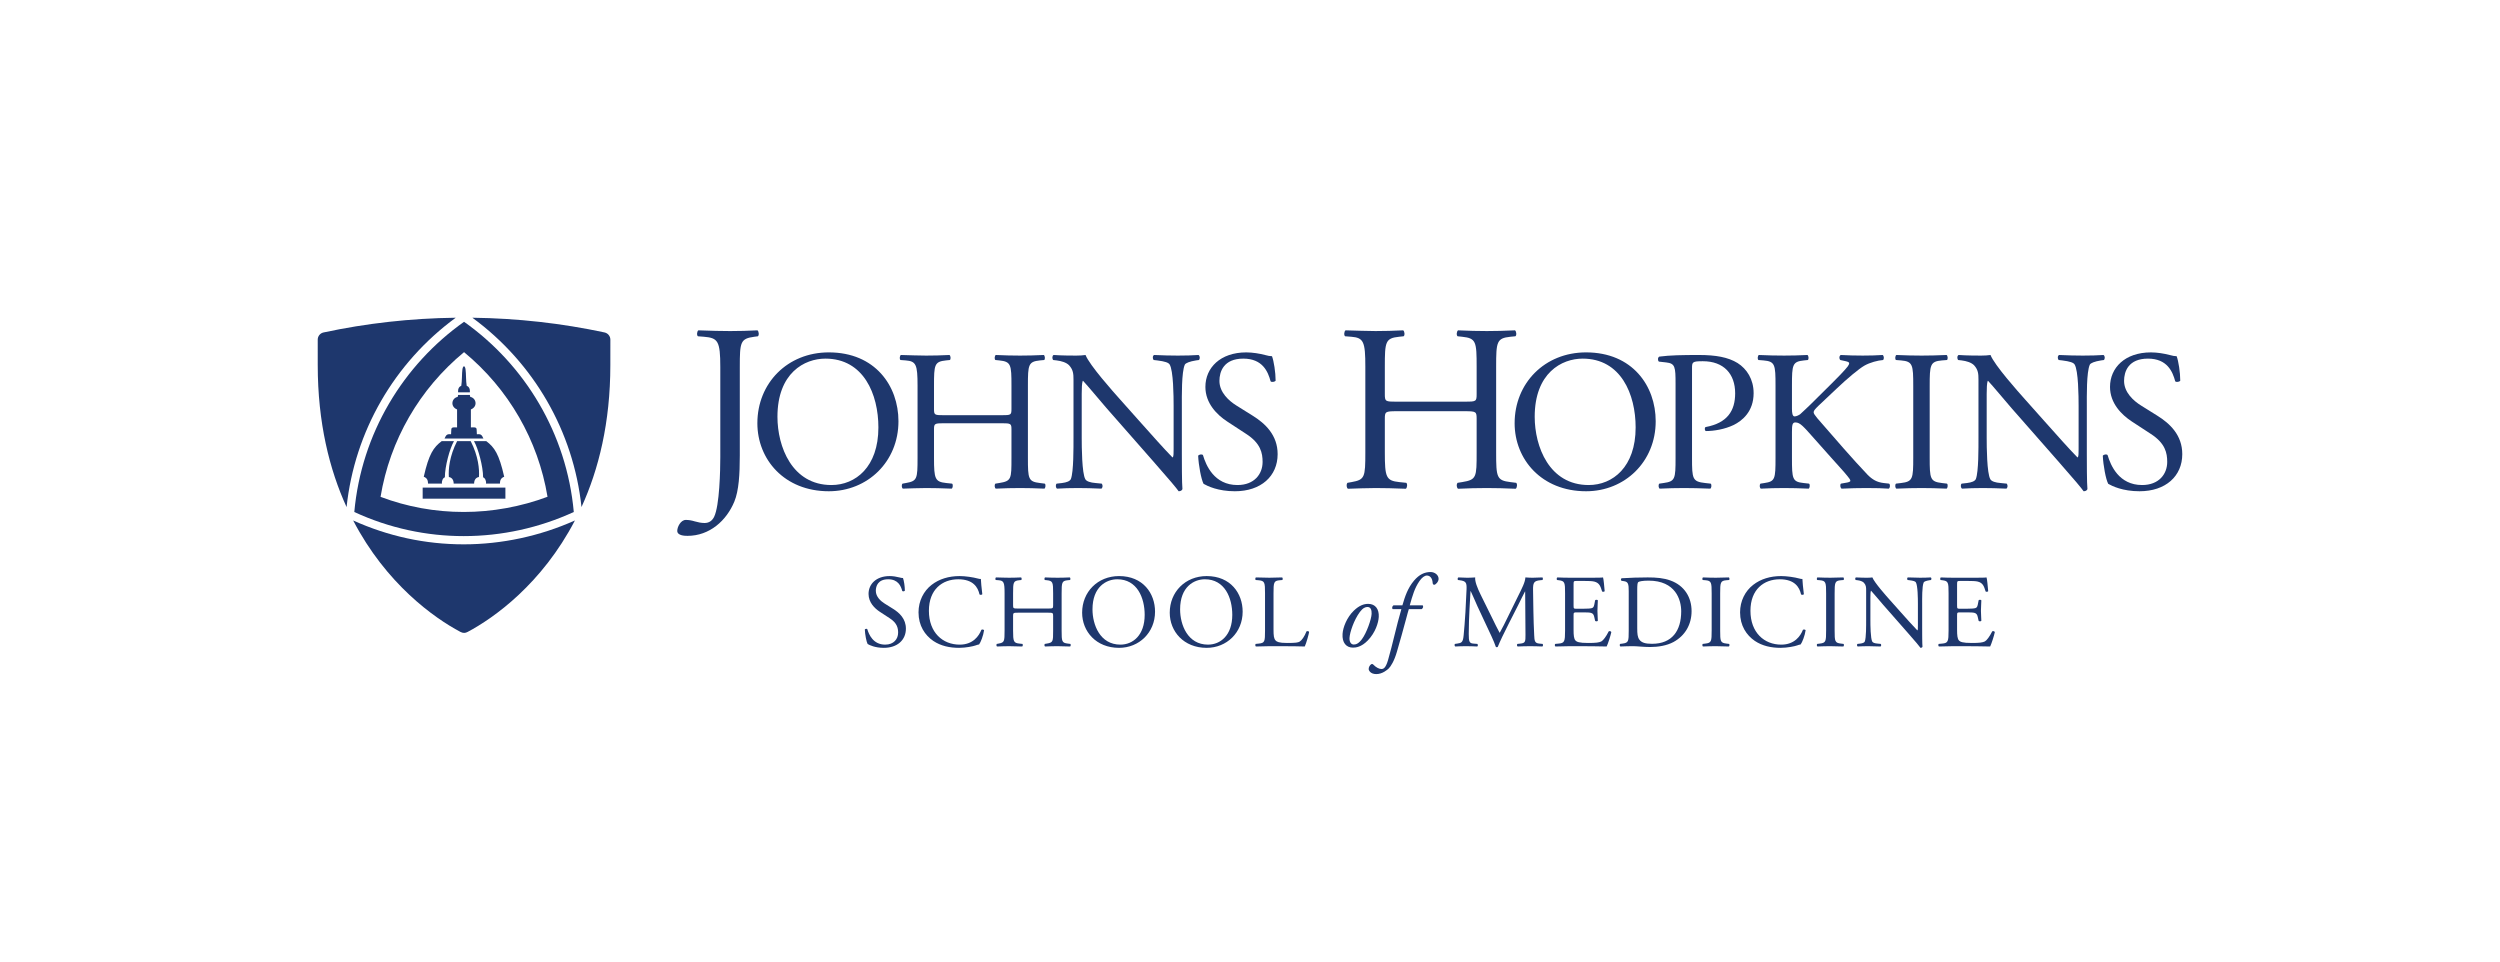
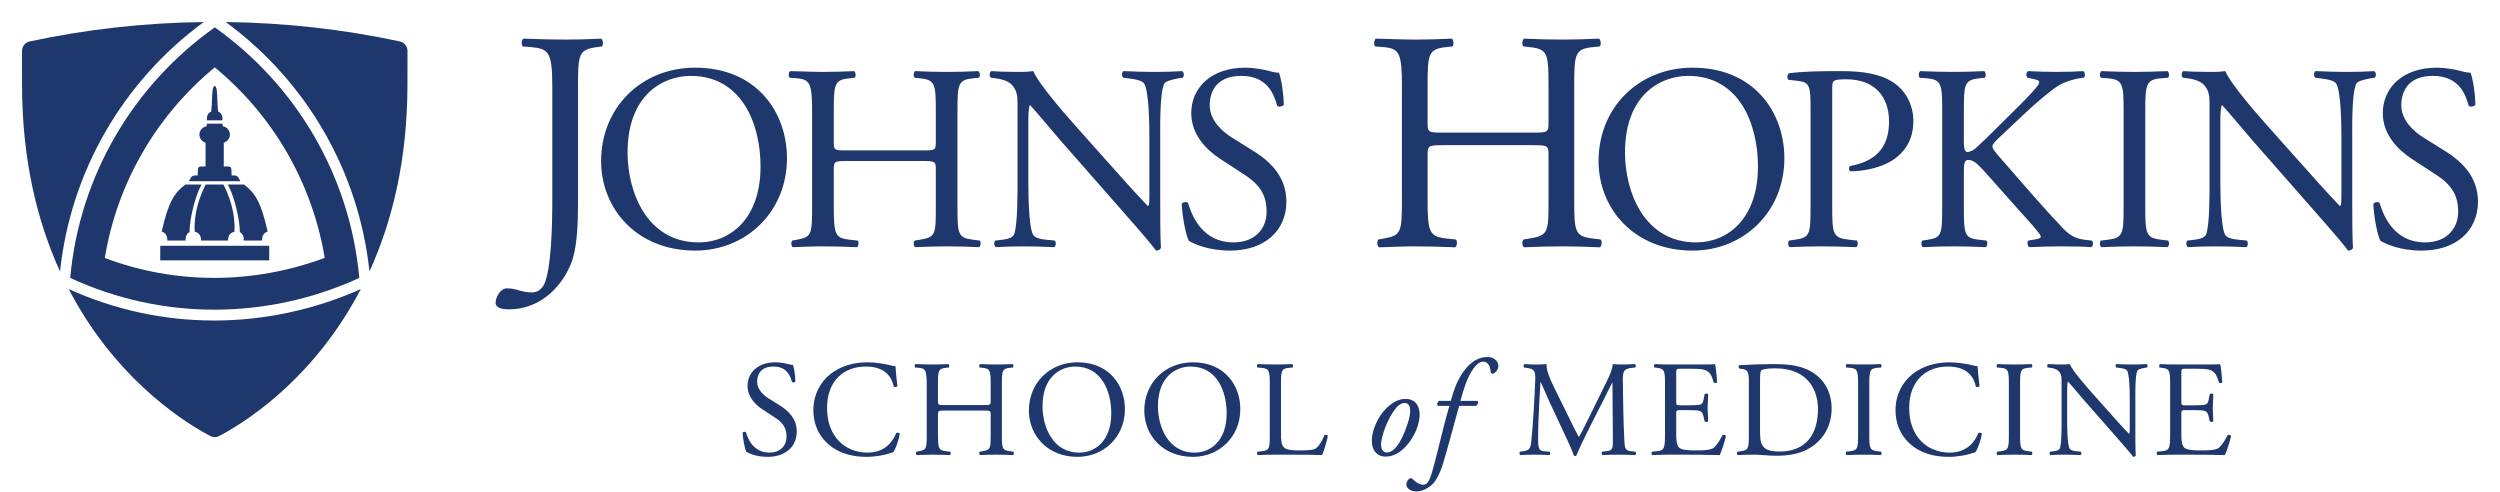
- <svg xmlns="http://www.w3.org/2000/svg" width="100%" height="100%" viewBox="0 0 299 115" version="1.1" xml:space="preserve" style="fill-rule:evenodd;clip-rule:evenodd;stroke-linejoin:round;stroke-miterlimit:2;">
+ <svg xmlns="http://www.w3.org/2000/svg" width="100%" height="100%" viewBox="36 36 227 44.6" version="1.1" xml:space="preserve" style="fill-rule:evenodd;clip-rule:evenodd;stroke-linejoin:round;stroke-miterlimit:2;">
  <g>
    <g>
      <path d="M72.3,39.762L72.288,39.757C67.189,38.667 61.906,38.067 56.497,38C63.861,43.402 68.586,51.6 69.547,60.646C71.595,56.157 72.997,50.558 72.997,43.658L73,40.62C73,40.197 72.698,39.844 72.3,39.762Z" style="fill:rgb(30,55,109);fill-rule:nonzero;" />
      <path d="M42.238,62.248C46.179,69.821 51.904,73.899 55.058,75.571C55.39,75.748 55.656,75.728 55.934,75.574C59.089,73.903 64.817,69.824 68.761,62.247C64.599,64.112 60.01,65.103 55.463,65.103C50.869,65.103 46.423,64.138 42.238,62.248Z" style="fill:rgb(30,55,109);fill-rule:nonzero;" />
      <path d="M54.503,38C49.085,38.066 43.796,38.669 38.689,39.763L38.667,39.769C38.283,39.862 38,40.208 38,40.621L38.001,43.659C38.001,50.56 39.402,56.159 41.451,60.648C42.411,51.604 47.137,43.403 54.503,38Z" style="fill:rgb(30,55,109);fill-rule:nonzero;" />
      <path d="M55.501,42.116C60.821,46.503 64.362,52.639 65.483,59.415C62.285,60.608 58.858,61.231 55.462,61.231C52.033,61.231 48.694,60.623 45.514,59.423C46.632,52.645 50.175,46.507 55.501,42.116ZM42.375,61.235C46.587,63.184 51.049,64.118 55.462,64.118C60.011,64.118 64.506,63.126 68.625,61.235C67.774,51.847 62.785,43.647 55.501,38.485C48.216,43.647 43.224,51.847 42.375,61.235Z" style="fill:rgb(30,55,109);fill-rule:nonzero;" />
      <rect x="50.551" y="58.317" width="9.895" height="1.325" style="fill:rgb(30,55,109);fill-rule:nonzero;" />
      <path d="M54.794,46.924L56.193,46.924C56.193,46.924 56.294,46.313 55.818,46.143C55.717,45.6 55.751,44.647 55.681,44.206C55.663,43.996 55.58,43.809 55.493,43.803C55.405,43.809 55.323,43.996 55.302,44.206C55.235,44.647 55.268,45.6 55.168,46.143C54.691,46.313 54.794,46.924 54.794,46.924Z" style="fill:rgb(30,55,109);fill-rule:nonzero;" />
      <path d="M53.165,52.45L57.819,52.45C57.717,52.279 57.681,52.074 57.477,51.971C57.342,51.903 57.033,51.938 57.033,51.938C56.965,51.153 57.171,51.086 56.318,51.118L56.318,48.97C57.171,48.629 56.965,47.606 56.25,47.47C56.215,47.434 56.215,47.231 56.183,47.231L54.802,47.231C54.77,47.231 54.77,47.434 54.735,47.47C54.018,47.606 53.814,48.629 54.666,48.97L54.666,51.118C53.814,51.086 54.018,51.153 53.949,51.938C53.949,51.938 53.644,51.903 53.506,51.971C53.302,52.074 53.268,52.279 53.165,52.45Z" style="fill:rgb(30,55,109);fill-rule:nonzero;" />
      <path d="M51.194,57.838L52.865,57.838C52.796,57.565 52.966,57.156 53.206,57.088C53.206,55.791 53.785,53.644 54.297,52.756L52.831,52.756C51.842,53.506 51.298,54.291 50.682,57.02C51.058,57.156 51.194,57.428 51.194,57.838Z" style="fill:rgb(30,55,109);fill-rule:nonzero;" />
      <path d="M57.779,57.088C58.015,57.156 58.187,57.565 58.12,57.838L59.79,57.838C59.79,57.428 59.926,57.156 60.302,57.02C59.687,54.291 59.143,53.506 58.154,52.756L56.687,52.756C57.199,53.644 57.779,55.791 57.779,57.088Z" style="fill:rgb(30,55,109);fill-rule:nonzero;" />
      <path d="M56.293,52.756L54.674,52.756C53.752,54.563 53.616,56.133 53.684,57.053C53.956,57.088 54.26,57.305 54.26,57.838L56.704,57.838C56.704,57.305 57.008,57.088 57.281,57.053C57.35,56.133 57.214,54.563 56.293,52.756Z" style="fill:rgb(30,55,109);fill-rule:nonzero;" />
    </g>
    <g>
      <path d="M86.148,43.918C86.148,40.76 85.863,40.418 84.185,40.275L83.474,40.22C83.302,40.105 83.361,39.595 83.531,39.508C85.182,39.564 86.148,39.595 87.342,39.595C88.48,39.595 89.448,39.564 90.585,39.508C90.757,39.595 90.814,40.105 90.642,40.22L90.217,40.275C88.539,40.504 88.48,40.902 88.48,43.918L88.48,54.474C88.48,56.72 88.367,58.682 87.827,59.991C86.887,62.268 84.868,64.088 82.223,64.088C81.881,64.088 81,64.06 81,63.491C81,63.007 81.425,62.182 82.022,62.182C82.364,62.182 82.706,62.239 83.076,62.352C83.474,62.467 83.873,62.551 84.27,62.551C84.868,62.551 85.21,62.211 85.408,61.814C86.062,60.475 86.148,56.207 86.148,54.672L86.148,43.918Z" style="fill:rgb(30,55,109);fill-rule:nonzero;" />
      <path d="M105.056,51.122C105.056,47.163 103.303,42.891 98.718,42.891C96.222,42.891 92.983,44.595 92.983,49.851C92.983,53.4 94.711,58.01 99.439,58.01C102.32,58.01 105.056,55.851 105.056,51.122ZM90.581,50.619C90.581,45.818 94.183,42.145 99.126,42.145C104.671,42.145 107.456,46.155 107.456,50.378C107.456,55.226 103.76,58.754 99.126,58.754C93.798,58.754 90.581,54.937 90.581,50.619Z" style="fill:rgb(30,55,109);fill-rule:nonzero;" />
      <path d="M112.907,50.619C111.756,50.619 111.707,50.666 111.707,51.387L111.707,54.769C111.707,57.29 111.828,57.625 113.171,57.769L113.867,57.843C114.011,57.937 113.963,58.37 113.818,58.442C112.522,58.393 111.707,58.37 110.77,58.37C109.739,58.37 108.924,58.418 107.987,58.442C107.843,58.37 107.796,57.986 107.94,57.843L108.347,57.769C109.69,57.532 109.739,57.29 109.739,54.769L109.739,46.13C109.739,43.61 109.572,43.202 108.322,43.105L107.698,43.058C107.555,42.962 107.604,42.529 107.747,42.457C108.924,42.482 109.739,42.529 110.77,42.529C111.707,42.529 112.522,42.506 113.554,42.457C113.699,42.529 113.748,42.962 113.601,43.058L113.147,43.105C111.756,43.25 111.707,43.61 111.707,46.13L111.707,48.89C111.707,49.634 111.756,49.659 112.907,49.659L119.771,49.659C120.923,49.659 120.971,49.634 120.971,48.89L120.971,46.13C120.971,43.61 120.923,43.25 119.508,43.105L119.051,43.058C118.906,42.962 118.955,42.529 119.099,42.457C120.202,42.506 121.017,42.529 122.004,42.529C122.938,42.529 123.756,42.506 124.836,42.457C124.977,42.529 125.026,42.962 124.885,43.058L124.379,43.105C122.987,43.25 122.938,43.61 122.938,46.13L122.938,54.769C122.938,57.29 122.987,57.602 124.379,57.769L124.954,57.843C125.098,57.937 125.05,58.37 124.907,58.442C123.756,58.393 122.938,58.37 122.004,58.37C121.017,58.37 120.155,58.393 119.099,58.442C118.955,58.37 118.906,57.986 119.051,57.843L119.508,57.769C120.971,57.532 120.971,57.29 120.971,54.769L120.971,51.387C120.971,50.666 120.923,50.619 119.771,50.619L112.907,50.619Z" style="fill:rgb(30,55,109);fill-rule:nonzero;" />
      <path d="M141.349,54.29C141.349,55.011 141.349,57.867 141.419,58.491C141.373,58.633 141.229,58.754 140.966,58.754C140.677,58.346 139.98,57.506 137.892,55.131L132.325,48.793C131.678,48.051 130.043,46.082 129.541,45.555L129.493,45.555C129.396,45.843 129.373,46.394 129.373,47.114L129.373,52.347C129.373,53.474 129.396,56.594 129.804,57.312C129.95,57.579 130.429,57.723 131.029,57.769L131.771,57.843C131.917,58.035 131.893,58.323 131.725,58.442C130.646,58.394 129.804,58.37 128.916,58.37C127.91,58.37 127.262,58.394 126.419,58.442C126.251,58.323 126.229,57.985 126.373,57.843L127.021,57.769C127.574,57.698 127.956,57.556 128.078,57.29C128.412,56.426 128.39,53.498 128.39,52.347L128.39,45.411C128.39,44.739 128.365,44.233 127.86,43.683C127.524,43.347 126.95,43.179 126.373,43.105L125.966,43.059C125.822,42.915 125.822,42.555 126.013,42.457C127.021,42.529 128.293,42.529 128.725,42.529C129.108,42.529 129.518,42.505 129.83,42.457C130.31,43.683 133.142,46.851 133.932,47.738L136.261,50.353C137.917,52.202 139.092,53.545 140.22,54.698L140.269,54.698C140.365,54.579 140.365,54.193 140.365,53.689L140.365,48.554C140.365,47.427 140.341,44.307 139.885,43.586C139.741,43.37 139.357,43.226 138.397,43.105L137.99,43.059C137.822,42.915 137.845,42.529 138.036,42.457C139.141,42.505 139.957,42.529 140.869,42.529C141.9,42.529 142.525,42.505 143.341,42.457C143.533,42.578 143.533,42.915 143.39,43.059L143.052,43.105C142.286,43.226 141.805,43.418 141.707,43.609C141.302,44.475 141.349,47.45 141.349,48.554L141.349,54.29Z" style="fill:rgb(30,55,109);fill-rule:nonzero;" />
      <path d="M147.693,58.754C145.676,58.754 144.404,58.13 143.947,57.866C143.662,57.338 143.349,55.634 143.299,54.506C143.421,54.338 143.78,54.29 143.876,54.435C144.236,55.657 145.22,58.01 148.003,58.01C150.02,58.01 151.006,56.69 151.006,55.249C151.006,54.193 150.788,53.018 149.035,51.891L146.756,50.401C145.555,49.609 144.165,48.24 144.165,46.274C144.165,43.993 145.94,42.146 149.059,42.146C149.805,42.146 150.669,42.29 151.292,42.457C151.604,42.554 151.939,42.603 152.131,42.603C152.348,43.178 152.564,44.522 152.564,45.53C152.469,45.674 152.084,45.745 151.964,45.603C151.652,44.449 151.006,42.891 148.7,42.891C146.349,42.891 145.844,44.449 145.844,45.554C145.844,46.945 146.997,47.955 147.883,48.506L149.805,49.706C151.317,50.643 152.805,52.033 152.805,54.314C152.805,56.954 150.812,58.754 147.693,58.754Z" style="fill:rgb(30,55,109);fill-rule:nonzero;" />
      <path d="M167.049,49.181C165.683,49.181 165.626,49.238 165.626,50.091L165.626,54.103C165.626,57.09 165.769,57.489 167.36,57.659L168.187,57.744C168.356,57.858 168.3,58.37 168.131,58.456C166.595,58.397 165.626,58.37 164.518,58.37C163.294,58.37 162.326,58.426 161.218,58.456C161.046,58.37 160.989,57.915 161.161,57.744L161.644,57.659C163.236,57.375 163.294,57.09 163.294,54.103L163.294,43.861C163.294,40.873 163.093,40.39 161.616,40.276L160.876,40.219C160.706,40.106 160.761,39.594 160.933,39.508C162.326,39.536 163.294,39.594 164.518,39.594C165.626,39.594 166.595,39.565 167.816,39.508C167.988,39.594 168.045,40.106 167.873,40.219L167.332,40.276C165.683,40.448 165.626,40.873 165.626,43.861L165.626,47.133C165.626,48.015 165.683,48.042 167.049,48.042L175.185,48.042C176.551,48.042 176.606,48.015 176.606,47.133L176.606,43.861C176.606,40.873 176.551,40.448 174.871,40.276L174.331,40.219C174.16,40.106 174.217,39.594 174.389,39.508C175.695,39.565 176.664,39.594 177.831,39.594C178.939,39.594 179.907,39.565 181.188,39.508C181.357,39.594 181.415,40.106 181.243,40.219L180.646,40.276C178.997,40.448 178.939,40.873 178.939,43.861L178.939,54.103C178.939,57.09 178.997,57.459 180.646,57.659L181.329,57.744C181.5,57.858 181.442,58.37 181.271,58.456C179.907,58.397 178.939,58.37 177.831,58.37C176.664,58.37 175.64,58.397 174.389,58.456C174.217,58.37 174.16,57.915 174.331,57.744L174.871,57.659C176.606,57.375 176.606,57.09 176.606,54.103L176.606,50.091C176.606,49.238 176.551,49.181 175.185,49.181L167.049,49.181Z" style="fill:rgb(30,55,109);fill-rule:nonzero;" />
      <path d="M195.622,51.122C195.622,47.163 193.87,42.891 189.285,42.891C186.79,42.891 183.55,44.595 183.55,49.851C183.55,53.4 185.278,58.01 190.006,58.01C192.887,58.01 195.622,55.851 195.622,51.122ZM181.149,50.619C181.149,45.818 184.75,42.145 189.694,42.145C195.237,42.145 198.021,46.155 198.021,50.378C198.021,55.226 194.326,58.754 189.694,58.754C184.366,58.754 181.149,54.937 181.149,50.619Z" style="fill:rgb(30,55,109);fill-rule:nonzero;" />
      <path d="M202.366,54.77C202.366,57.29 202.414,57.602 203.948,57.77L204.598,57.842C204.741,57.961 204.694,58.37 204.55,58.442C203.182,58.393 202.391,58.37 201.429,58.37C200.421,58.37 199.558,58.393 198.502,58.442C198.358,58.37 198.31,57.986 198.454,57.842L198.957,57.77C200.35,57.579 200.397,57.29 200.397,54.77L200.397,45.915C200.397,43.874 200.35,43.465 199.27,43.346L198.406,43.25C198.238,43.106 198.262,42.746 198.454,42.65C199.726,42.482 201.213,42.457 203.206,42.457C205.197,42.457 206.686,42.721 207.813,43.418C208.917,44.115 209.733,45.362 209.733,47.018C209.733,49.226 208.366,50.33 207.333,50.834C206.277,51.338 205.006,51.554 204.021,51.554C203.854,51.482 203.854,51.122 203.997,51.075C206.589,50.594 207.525,49.13 207.525,47.041C207.525,44.713 206.158,43.202 203.662,43.202C202.391,43.202 202.366,43.297 202.366,44.067L202.366,54.77Z" style="fill:rgb(30,55,109);fill-rule:nonzero;" />
      <path d="M212.352,46.129C212.352,43.609 212.303,43.226 210.911,43.106L210.311,43.059C210.166,42.961 210.215,42.528 210.358,42.457C211.534,42.505 212.303,42.528 213.383,42.528C214.318,42.528 215.136,42.505 216.168,42.457C216.311,42.528 216.359,42.961 216.215,43.059L215.76,43.106C214.366,43.25 214.318,43.609 214.318,46.129L214.318,48.891C214.318,49.346 214.366,49.803 214.632,49.803C214.847,49.803 215.136,49.658 215.303,49.538C215.639,49.25 216.264,48.625 216.527,48.385L219.118,45.818C219.574,45.386 220.751,44.163 220.99,43.825C221.111,43.658 221.159,43.538 221.159,43.441C221.159,43.346 221.063,43.274 220.751,43.201L220.104,43.059C219.935,42.891 219.959,42.578 220.151,42.457C220.99,42.505 221.95,42.528 222.791,42.528C223.631,42.528 224.446,42.505 225.167,42.457C225.334,42.578 225.357,42.915 225.215,43.059C224.591,43.106 223.655,43.346 222.982,43.73C222.312,44.114 220.967,45.241 219.623,46.514L217.463,48.553C217.127,48.891 216.911,49.106 216.911,49.298C216.911,49.465 217.055,49.658 217.367,50.041C219.647,52.657 221.495,54.818 223.367,56.785C223.943,57.361 224.472,57.674 225.289,57.77L225.935,57.842C226.104,57.961 226.055,58.37 225.887,58.443C225.263,58.393 224.327,58.37 223.199,58.37C222.216,58.37 221.375,58.393 220.271,58.443C220.104,58.393 220.031,57.985 220.175,57.842L220.727,57.746C221.063,57.697 221.303,57.625 221.303,57.506C221.303,57.361 221.135,57.17 220.967,56.954C220.51,56.377 219.887,55.73 218.975,54.697L217.055,52.538C215.687,51.002 215.303,50.522 214.727,50.522C214.366,50.522 214.318,50.834 214.318,51.674L214.318,54.77C214.318,57.29 214.366,57.625 215.711,57.77L216.359,57.842C216.502,57.938 216.456,58.37 216.311,58.443C215.136,58.393 214.318,58.37 213.383,58.37C212.399,58.37 211.583,58.393 210.6,58.443C210.456,58.37 210.406,58.01 210.551,57.842L211.031,57.77C212.303,57.579 212.352,57.29 212.352,54.77L212.352,46.129Z" style="fill:rgb(30,55,109);fill-rule:nonzero;" />
      <path d="M228.824,46.178C228.824,43.633 228.776,43.225 227.36,43.106L226.76,43.058C226.615,42.961 226.664,42.529 226.808,42.457C228.008,42.505 228.824,42.529 229.832,42.529C230.791,42.529 231.608,42.505 232.809,42.457C232.953,42.529 233,42.961 232.856,43.058L232.256,43.106C230.84,43.225 230.791,43.633 230.791,46.178L230.791,54.721C230.791,57.266 230.84,57.602 232.256,57.77L232.856,57.842C233,57.938 232.953,58.37 232.809,58.442C231.608,58.393 230.791,58.37 229.832,58.37C228.824,58.37 228.008,58.393 226.808,58.442C226.664,58.37 226.615,57.986 226.76,57.842L227.36,57.77C228.776,57.602 228.824,57.266 228.824,54.721L228.824,46.178Z" style="fill:rgb(30,55,109);fill-rule:nonzero;" />
      <path d="M249.584,54.29C249.584,55.011 249.584,57.867 249.657,58.491C249.608,58.633 249.466,58.754 249.201,58.754C248.913,58.346 248.217,57.506 246.129,55.131L240.562,48.793C239.913,48.051 238.28,46.082 237.777,45.555L237.73,45.555C237.633,45.843 237.608,46.394 237.608,47.114L237.608,52.347C237.608,53.474 237.633,56.594 238.041,57.312C238.186,57.579 238.665,57.723 239.266,57.769L240.009,57.843C240.153,58.035 240.129,58.323 239.961,58.442C238.881,58.394 238.041,58.37 237.152,58.37C236.146,58.37 235.496,58.394 234.657,58.442C234.489,58.323 234.465,57.985 234.609,57.843L235.258,57.769C235.809,57.698 236.193,57.556 236.313,57.29C236.649,56.426 236.625,53.498 236.625,52.347L236.625,45.411C236.625,44.739 236.602,44.233 236.098,43.683C235.761,43.347 235.185,43.179 234.609,43.105L234.201,43.059C234.057,42.915 234.057,42.555 234.25,42.457C235.258,42.529 236.529,42.529 236.961,42.529C237.345,42.529 237.753,42.505 238.064,42.457C238.545,43.683 241.377,46.851 242.168,47.738L244.497,50.353C246.152,52.202 247.328,53.545 248.456,54.698L248.505,54.698C248.601,54.579 248.601,54.193 248.601,53.689L248.601,48.554C248.601,47.427 248.576,44.307 248.121,43.586C247.978,43.37 247.593,43.226 246.634,43.105L246.226,43.059C246.057,42.915 246.081,42.529 246.272,42.457C247.377,42.505 248.193,42.529 249.105,42.529C250.138,42.529 250.762,42.505 251.577,42.457C251.77,42.578 251.77,42.915 251.625,43.059L251.289,43.105C250.521,43.226 250.041,43.418 249.944,43.609C249.537,44.475 249.584,47.45 249.584,48.554L249.584,54.29Z" style="fill:rgb(30,55,109);fill-rule:nonzero;" />
      <path d="M255.887,58.754C253.871,58.754 252.6,58.13 252.143,57.866C251.855,57.338 251.543,55.634 251.495,54.506C251.615,54.338 251.977,54.29 252.07,54.435C252.431,55.657 253.415,58.01 256.198,58.01C258.215,58.01 259.199,56.69 259.199,55.249C259.199,54.193 258.982,53.018 257.23,51.891L254.951,50.401C253.751,49.609 252.358,48.24 252.358,46.274C252.358,43.993 254.135,42.146 257.255,42.146C257.999,42.146 258.862,42.29 259.487,42.457C259.799,42.554 260.135,42.603 260.327,42.603C260.544,43.178 260.759,44.522 260.759,45.53C260.663,45.674 260.278,45.745 260.157,45.603C259.846,44.449 259.199,42.891 256.896,42.891C254.544,42.891 254.039,44.449 254.039,45.554C254.039,46.945 255.191,47.955 256.078,48.506L257.999,49.706C259.512,50.643 261,52.033 261,54.314C261,56.954 259.006,58.754 255.887,58.754Z" style="fill:rgb(30,55,109);fill-rule:nonzero;" />
    </g>
    <path d="M105.703,77.482C104.661,77.482 104.002,77.16 103.768,77.023C103.619,76.75 103.457,75.87 103.433,75.287C103.495,75.2 103.681,75.174 103.729,75.249C103.917,75.882 104.425,77.097 105.864,77.097C106.906,77.097 107.415,76.415 107.415,75.67C107.415,75.125 107.303,74.517 106.397,73.934L105.219,73.165C104.599,72.755 103.878,72.048 103.878,71.032C103.878,69.853 104.796,68.898 106.41,68.898C106.794,68.898 107.241,68.972 107.563,69.059C107.725,69.109 107.898,69.133 107.998,69.133C108.109,69.431 108.221,70.125 108.221,70.647C108.171,70.721 107.973,70.758 107.911,70.684C107.75,70.088 107.415,69.282 106.224,69.282C105.008,69.282 104.748,70.088 104.748,70.66C104.748,71.377 105.343,71.9 105.802,72.185L106.794,72.805C107.576,73.29 108.346,74.008 108.346,75.187C108.346,76.552 107.315,77.482 105.703,77.482Z" style="fill:rgb(30,55,109);fill-rule:nonzero;" />
    <path d="M111.418,69.952C112.325,69.245 113.479,68.898 114.769,68.898C115.438,68.898 116.38,69.034 116.963,69.196C117.112,69.233 117.2,69.257 117.312,69.245C117.324,69.531 117.386,70.312 117.484,71.069C117.422,71.156 117.236,71.167 117.149,71.093C116.963,70.249 116.405,69.282 114.606,69.282C112.708,69.282 111.097,70.486 111.097,73.053C111.097,75.659 112.747,77.098 114.78,77.098C116.38,77.098 117.087,76.056 117.374,75.324C117.46,75.261 117.646,75.287 117.695,75.373C117.608,76.018 117.287,76.837 117.101,77.073C116.952,77.098 116.803,77.147 116.667,77.197C116.394,77.296 115.5,77.482 114.707,77.482C113.589,77.482 112.522,77.259 111.618,76.651C110.625,75.968 109.855,74.839 109.855,73.24C109.855,71.863 110.476,70.684 111.418,69.952Z" style="fill:rgb(30,55,109);fill-rule:nonzero;" />
    <path d="M121.786,73.277C121.189,73.277 121.165,73.301 121.165,73.673L121.165,75.423C121.165,76.725 121.227,76.899 121.921,76.973L122.282,77.011C122.355,77.06 122.332,77.284 122.257,77.321C121.586,77.297 121.165,77.284 120.682,77.284C120.147,77.284 119.726,77.308 119.243,77.321C119.167,77.284 119.143,77.085 119.218,77.011L119.429,76.973C120.123,76.849 120.147,76.725 120.147,75.423L120.147,70.957C120.147,69.655 120.061,69.444 119.416,69.394L119.094,69.369C119.019,69.32 119.043,69.096 119.119,69.059C119.726,69.072 120.147,69.096 120.682,69.096C121.165,69.096 121.586,69.083 122.121,69.059C122.195,69.096 122.22,69.32 122.145,69.369L121.91,69.394C121.189,69.468 121.165,69.655 121.165,70.957L121.165,72.383C121.165,72.768 121.189,72.781 121.786,72.781L125.333,72.781C125.929,72.781 125.954,72.768 125.954,72.383L125.954,70.957C125.954,69.655 125.929,69.468 125.197,69.394L124.961,69.369C124.887,69.32 124.912,69.096 124.985,69.059C125.557,69.083 125.979,69.096 126.488,69.096C126.971,69.096 127.393,69.083 127.952,69.059C128.024,69.096 128.05,69.32 127.976,69.369L127.716,69.394C126.996,69.468 126.971,69.655 126.971,70.957L126.971,75.423C126.971,76.725 126.996,76.886 127.716,76.973L128.014,77.011C128.087,77.06 128.063,77.284 127.989,77.321C127.393,77.297 126.971,77.284 126.488,77.284C125.979,77.284 125.532,77.297 124.985,77.321C124.912,77.284 124.887,77.085 124.961,77.011L125.197,76.973C125.954,76.849 125.954,76.725 125.954,75.423L125.954,73.673C125.954,73.301 125.929,73.277 125.333,73.277L121.786,73.277Z" style="fill:rgb(30,55,109);fill-rule:nonzero;" />
    <path d="M136.903,73.538C136.903,71.491 135.997,69.282 133.628,69.282C132.338,69.282 130.662,70.163 130.662,72.879C130.662,74.715 131.556,77.097 134,77.097C135.488,77.097 136.903,75.981 136.903,73.538ZM129.423,73.277C129.423,70.795 131.283,68.898 133.839,68.898C136.704,68.898 138.143,70.969 138.143,73.153C138.143,75.659 136.233,77.482 133.839,77.482C131.085,77.482 129.423,75.509 129.423,73.277Z" style="fill:rgb(30,55,109);fill-rule:nonzero;" />
    <path d="M147.381,73.538C147.381,71.491 146.475,69.282 144.106,69.282C142.816,69.282 141.141,70.163 141.141,72.879C141.141,74.715 142.034,77.097 144.478,77.097C145.966,77.097 147.381,75.981 147.381,73.538ZM139.901,73.277C139.901,70.795 141.761,68.898 144.317,68.898C147.182,68.898 148.621,70.969 148.621,73.153C148.621,75.659 146.711,77.482 144.317,77.482C141.563,77.482 139.901,75.509 139.901,73.277Z" style="fill:rgb(30,55,109);fill-rule:nonzero;" />
    <path d="M151.297,70.957C151.297,69.655 151.271,69.456 150.49,69.395L150.18,69.369C150.105,69.32 150.131,69.096 150.204,69.06C150.899,69.083 151.321,69.096 151.817,69.096C152.302,69.096 152.724,69.083 153.344,69.06C153.417,69.096 153.442,69.32 153.368,69.369L153.07,69.395C152.339,69.456 152.313,69.655 152.313,70.957L152.313,75.274C152.313,76.055 152.352,76.378 152.574,76.614C152.71,76.75 152.946,76.899 153.927,76.899C154.981,76.899 155.241,76.849 155.44,76.738C155.688,76.589 156.011,76.143 156.259,75.509C156.333,75.448 156.568,75.498 156.568,75.584C156.568,75.72 156.222,76.986 156.048,77.321C155.415,77.296 154.236,77.284 152.958,77.284L151.817,77.284C151.297,77.284 150.899,77.296 150.204,77.321C150.131,77.284 150.105,77.085 150.18,77.011L150.553,76.973C151.271,76.899 151.297,76.726 151.297,75.423L151.297,70.957Z" style="fill:rgb(30,55,109);fill-rule:nonzero;" />
    <path d="M162.643,73.19C161.923,74.158 161.439,75.633 161.401,76.291C161.378,76.725 161.551,77.086 161.91,77.086C162.184,77.086 162.493,76.973 162.891,76.44C163.437,75.709 164.02,74.071 164.045,73.414C164.057,73.029 163.982,72.594 163.549,72.594C163.3,72.594 163.003,72.707 162.643,73.19ZM164.9,73.786C164.863,74.467 164.504,75.659 163.586,76.601C162.816,77.395 162.146,77.457 161.812,77.457C161.018,77.457 160.496,76.874 160.57,75.807C160.62,75.039 161.08,73.836 161.923,73.029C162.567,72.409 163.127,72.222 163.635,72.222C164.516,72.222 164.949,72.879 164.9,73.786Z" style="fill:rgb(30,55,109);fill-rule:nonzero;" />
    <path d="M168.495,72.855C168.421,73.066 168.322,73.462 168.173,74.008C167.801,75.398 167.466,76.589 167.069,77.954C166.746,79.07 166.337,79.703 166.089,79.951C165.903,80.124 165.332,80.621 164.6,80.621C163.93,80.621 163.694,80.199 163.694,80.013C163.694,79.765 163.843,79.554 163.98,79.455C164.079,79.38 164.19,79.416 164.265,79.504C164.563,79.814 164.936,80.013 165.208,80.013C165.456,80.013 165.716,79.926 166.002,78.971C166.572,77.011 167.007,74.877 167.603,72.855L166.572,72.855C166.448,72.744 166.498,72.507 166.659,72.396L167.727,72.396C168.049,71.28 168.384,70.312 169.116,69.444C169.736,68.711 170.381,68.414 171.1,68.414C171.56,68.414 172.056,68.737 172.056,69.233C172.056,69.555 171.721,69.94 171.522,69.94C171.411,69.94 171.361,69.828 171.349,69.742C171.312,69.059 170.964,68.835 170.654,68.835C170.381,68.835 170.046,69.084 169.761,69.505C169.19,70.336 168.942,71.217 168.607,72.396L170.158,72.396C170.245,72.533 170.22,72.718 170.034,72.855L168.495,72.855Z" style="fill:rgb(30,55,109);fill-rule:nonzero;" />
    <path d="M178.49,73.971C178.775,74.554 179.049,75.125 179.347,75.671L179.372,75.671C179.707,75.088 180.017,74.443 180.327,73.81L181.492,71.441C182.051,70.312 182.41,69.629 182.436,69.059C182.857,69.096 183.118,69.096 183.365,69.096C183.676,69.096 184.086,69.083 184.471,69.059C184.545,69.109 184.545,69.32 184.482,69.369L184.223,69.394C183.44,69.468 183.342,69.704 183.354,70.573C183.379,71.887 183.391,74.182 183.49,75.968C183.527,76.589 183.516,76.924 184.098,76.973L184.495,77.011C184.569,77.085 184.557,77.271 184.471,77.321C183.961,77.296 183.453,77.285 183.006,77.285C182.572,77.285 182.014,77.296 181.506,77.321C181.418,77.259 181.406,77.085 181.48,77.011L181.84,76.973C182.448,76.912 182.448,76.713 182.448,75.919L182.41,70.746L182.387,70.746C182.299,70.882 181.828,71.874 181.58,72.359L180.476,74.53C179.918,75.622 179.358,76.788 179.136,77.358C179.11,77.395 179.062,77.408 179.012,77.408C178.986,77.408 178.925,77.395 178.899,77.358C178.689,76.7 178.094,75.485 177.809,74.877L176.691,72.483C176.432,71.913 176.171,71.267 175.897,70.697L175.873,70.697C175.823,71.465 175.786,72.185 175.749,72.905C175.712,73.662 175.662,74.765 175.662,75.82C175.662,76.738 175.736,76.936 176.221,76.973L176.691,77.011C176.778,77.085 176.767,77.285 176.68,77.321C176.258,77.296 175.773,77.285 175.303,77.285C174.905,77.285 174.459,77.296 174.037,77.321C173.963,77.259 173.938,77.073 174.012,77.011L174.285,76.973C174.806,76.899 174.979,76.825 175.054,75.957C175.129,75.137 175.19,74.456 175.265,73.227C175.327,72.198 175.377,71.143 175.401,70.46C175.427,69.679 175.327,69.493 174.57,69.394L174.372,69.369C174.31,69.294 174.322,69.109 174.422,69.059C174.794,69.083 175.092,69.096 175.401,69.096C175.687,69.096 176.021,69.096 176.432,69.059C176.382,69.542 176.691,70.312 177.077,71.106L178.49,73.971Z" style="fill:rgb(30,55,109);fill-rule:nonzero;" />
    <path d="M187.182,70.957C187.182,69.666 187.156,69.481 186.425,69.395L186.227,69.369C186.152,69.32 186.177,69.096 186.252,69.06C186.785,69.083 187.207,69.096 187.715,69.096L190.047,69.096C190.842,69.096 191.573,69.096 191.723,69.06C191.797,69.27 191.87,70.163 191.92,70.708C191.87,70.784 191.672,70.808 191.61,70.734C191.424,70.151 191.313,69.716 190.668,69.555C190.407,69.493 190.01,69.481 189.465,69.481L188.57,69.481C188.199,69.481 188.199,69.505 188.199,69.978L188.199,72.457C188.199,72.805 188.236,72.805 188.608,72.805L189.327,72.805C189.849,72.805 190.233,72.781 190.383,72.731C190.531,72.681 190.618,72.607 190.68,72.296L190.779,71.789C190.842,71.713 191.053,71.713 191.102,71.8C191.102,72.098 191.053,72.582 191.053,73.053C191.053,73.5 191.102,73.971 191.102,74.245C191.053,74.332 190.842,74.332 190.779,74.256L190.668,73.773C190.618,73.549 190.531,73.364 190.283,73.301C190.109,73.251 189.812,73.24 189.327,73.24L188.608,73.24C188.236,73.24 188.199,73.251 188.199,73.575L188.199,75.324C188.199,75.981 188.236,76.403 188.435,76.614C188.584,76.762 188.844,76.899 189.936,76.899C190.891,76.899 191.25,76.849 191.523,76.713C191.745,76.589 192.082,76.155 192.404,75.509C192.491,75.448 192.665,75.485 192.715,75.596C192.627,76.031 192.317,76.986 192.156,77.321C191.039,77.296 189.936,77.284 188.832,77.284L187.715,77.284C187.182,77.284 186.76,77.296 186.027,77.321C185.952,77.284 185.929,77.085 186.003,77.011L186.411,76.973C187.119,76.912 187.182,76.726 187.182,75.423L187.182,70.957Z" style="fill:rgb(30,55,109);fill-rule:nonzero;" />
    <path d="M195.813,75.137C195.813,75.795 195.85,76.192 196.061,76.49C196.334,76.874 196.805,76.998 197.586,76.998C199.993,76.998 201.072,75.423 201.072,73.116C201.072,71.75 200.415,69.444 197.165,69.444C196.434,69.444 196.036,69.542 195.937,69.616C195.838,69.692 195.813,70.001 195.813,70.56L195.813,75.137ZM194.795,70.708C194.795,69.84 194.733,69.58 194.213,69.505L193.939,69.468C193.84,69.407 193.828,69.207 193.951,69.158C195.006,69.096 196.012,69.059 197.065,69.059C198.107,69.059 198.988,69.133 199.795,69.431C201.47,70.039 202.313,71.454 202.313,73.09C202.313,74.666 201.557,76.018 200.143,76.788C199.336,77.221 198.318,77.383 197.363,77.383C196.569,77.383 195.775,77.283 195.342,77.283C194.82,77.283 194.373,77.296 193.791,77.321C193.717,77.283 193.691,77.085 193.766,77.011L194.051,76.973C194.771,76.874 194.795,76.725 194.795,75.423L194.795,70.708Z" style="fill:rgb(30,55,109);fill-rule:nonzero;" />
    <path d="M204.715,70.982C204.715,69.666 204.69,69.456 203.959,69.394L203.648,69.369C203.574,69.32 203.599,69.096 203.674,69.059C204.293,69.083 204.715,69.096 205.235,69.096C205.732,69.096 206.153,69.083 206.774,69.059C206.85,69.096 206.874,69.32 206.799,69.369L206.489,69.394C205.758,69.456 205.732,69.666 205.732,70.982L205.732,75.398C205.732,76.713 205.758,76.886 206.489,76.973L206.799,77.011C206.874,77.06 206.85,77.284 206.774,77.321C206.153,77.295 205.732,77.284 205.235,77.284C204.715,77.284 204.293,77.295 203.674,77.321C203.599,77.284 203.574,77.085 203.648,77.011L203.959,76.973C204.69,76.886 204.715,76.713 204.715,75.398L204.715,70.982Z" style="fill:rgb(30,55,109);fill-rule:nonzero;" />
    <path d="M209.676,69.952C210.581,69.245 211.734,68.898 213.025,68.898C213.695,68.898 214.638,69.034 215.221,69.196C215.369,69.233 215.456,69.257 215.568,69.245C215.58,69.531 215.643,70.312 215.742,71.069C215.68,71.156 215.494,71.167 215.406,71.093C215.221,70.249 214.662,69.282 212.864,69.282C210.965,69.282 209.354,70.486 209.354,73.053C209.354,75.659 211.003,77.098 213.037,77.098C214.638,77.098 215.345,76.056 215.63,75.324C215.717,75.261 215.902,75.287 215.953,75.373C215.865,76.018 215.543,76.837 215.357,77.073C215.208,77.098 215.059,77.147 214.923,77.197C214.65,77.296 213.757,77.482 212.963,77.482C211.846,77.482 210.779,77.259 209.874,76.651C208.881,75.968 208.113,74.839 208.113,73.24C208.113,71.863 208.732,70.684 209.676,69.952Z" style="fill:rgb(30,55,109);fill-rule:nonzero;" />
    <path d="M218.404,70.982C218.404,69.666 218.38,69.456 217.648,69.394L217.338,69.369C217.264,69.32 217.288,69.096 217.363,69.059C217.982,69.083 218.404,69.096 218.926,69.096C219.422,69.096 219.844,69.083 220.464,69.059C220.539,69.096 220.563,69.32 220.488,69.369L220.179,69.394C219.447,69.456 219.422,69.666 219.422,70.982L219.422,75.398C219.422,76.713 219.447,76.886 220.179,76.973L220.488,77.011C220.563,77.06 220.539,77.284 220.464,77.321C219.844,77.295 219.422,77.284 218.926,77.284C218.404,77.284 217.982,77.295 217.363,77.321C217.288,77.284 217.264,77.085 217.338,77.011L217.648,76.973C218.38,76.886 218.404,76.713 218.404,75.398L218.404,70.982Z" style="fill:rgb(30,55,109);fill-rule:nonzero;" />
    <path d="M229.891,75.174C229.891,75.547 229.891,77.023 229.928,77.346C229.902,77.42 229.828,77.482 229.691,77.482C229.543,77.271 229.183,76.837 228.104,75.609L225.226,72.333C224.891,71.95 224.047,70.932 223.786,70.66L223.762,70.66C223.712,70.808 223.699,71.093 223.699,71.465L223.699,74.17C223.699,74.753 223.712,76.366 223.923,76.737C223.998,76.874 224.245,76.949 224.556,76.973L224.939,77.011C225.015,77.11 225.002,77.259 224.916,77.32C224.357,77.296 223.923,77.284 223.464,77.284C222.943,77.284 222.607,77.296 222.174,77.32C222.087,77.259 222.074,77.085 222.148,77.011L222.484,76.973C222.77,76.936 222.968,76.861 223.029,76.725C223.203,76.278 223.191,74.765 223.191,74.17L223.191,70.584C223.191,70.237 223.179,69.977 222.918,69.692C222.744,69.518 222.447,69.431 222.148,69.394L221.938,69.369C221.863,69.294 221.863,69.109 221.963,69.059C222.484,69.096 223.142,69.096 223.365,69.096C223.563,69.096 223.773,69.083 223.936,69.059C224.184,69.692 225.647,71.33 226.057,71.789L227.26,73.14C228.115,74.095 228.724,74.79 229.307,75.385L229.332,75.385C229.381,75.324 229.381,75.125 229.381,74.865L229.381,72.209C229.381,71.626 229.369,70.014 229.133,69.642C229.059,69.531 228.86,69.456 228.364,69.394L228.153,69.369C228.066,69.294 228.078,69.096 228.178,69.059C228.748,69.083 229.17,69.096 229.642,69.096C230.176,69.096 230.498,69.083 230.92,69.059C231.02,69.121 231.02,69.294 230.944,69.369L230.771,69.394C230.373,69.456 230.125,69.555 230.076,69.654C229.865,70.101 229.891,71.639 229.891,72.209L229.891,75.174Z" style="fill:rgb(30,55,109);fill-rule:nonzero;" />
    <path d="M233.049,70.957C233.049,69.666 233.023,69.481 232.292,69.395L232.094,69.369C232.02,69.32 232.044,69.096 232.119,69.06C232.652,69.083 233.074,69.096 233.582,69.096L235.914,69.096C236.709,69.096 237.44,69.096 237.59,69.06C237.664,69.27 237.738,70.163 237.787,70.708C237.738,70.784 237.539,70.808 237.478,70.734C237.291,70.151 237.18,69.716 236.535,69.555C236.274,69.493 235.877,69.481 235.332,69.481L234.438,69.481C234.066,69.481 234.066,69.505 234.066,69.978L234.066,72.457C234.066,72.805 234.104,72.805 234.476,72.805L235.194,72.805C235.716,72.805 236.101,72.781 236.25,72.731C236.398,72.681 236.485,72.607 236.547,72.296L236.646,71.789C236.709,71.713 236.92,71.713 236.969,71.8C236.969,72.098 236.92,72.582 236.92,73.053C236.92,73.5 236.969,73.971 236.969,74.245C236.92,74.332 236.709,74.332 236.646,74.256L236.535,73.773C236.485,73.549 236.398,73.364 236.15,73.301C235.977,73.251 235.679,73.24 235.194,73.24L234.476,73.24C234.104,73.24 234.066,73.251 234.066,73.575L234.066,75.324C234.066,75.981 234.104,76.403 234.302,76.614C234.451,76.762 234.711,76.899 235.803,76.899C236.758,76.899 237.117,76.849 237.391,76.713C237.613,76.589 237.949,76.155 238.271,75.509C238.358,75.448 238.532,75.485 238.582,75.596C238.494,76.031 238.185,76.986 238.023,77.321C236.906,77.296 235.803,77.284 234.699,77.284L233.582,77.284C233.049,77.284 232.627,77.296 231.895,77.321C231.819,77.284 231.796,77.085 231.87,77.011L232.278,76.973C232.986,76.912 233.049,76.726 233.049,75.423L233.049,70.957Z" style="fill:rgb(30,55,109);fill-rule:nonzero;" />
  </g>
</svg>
